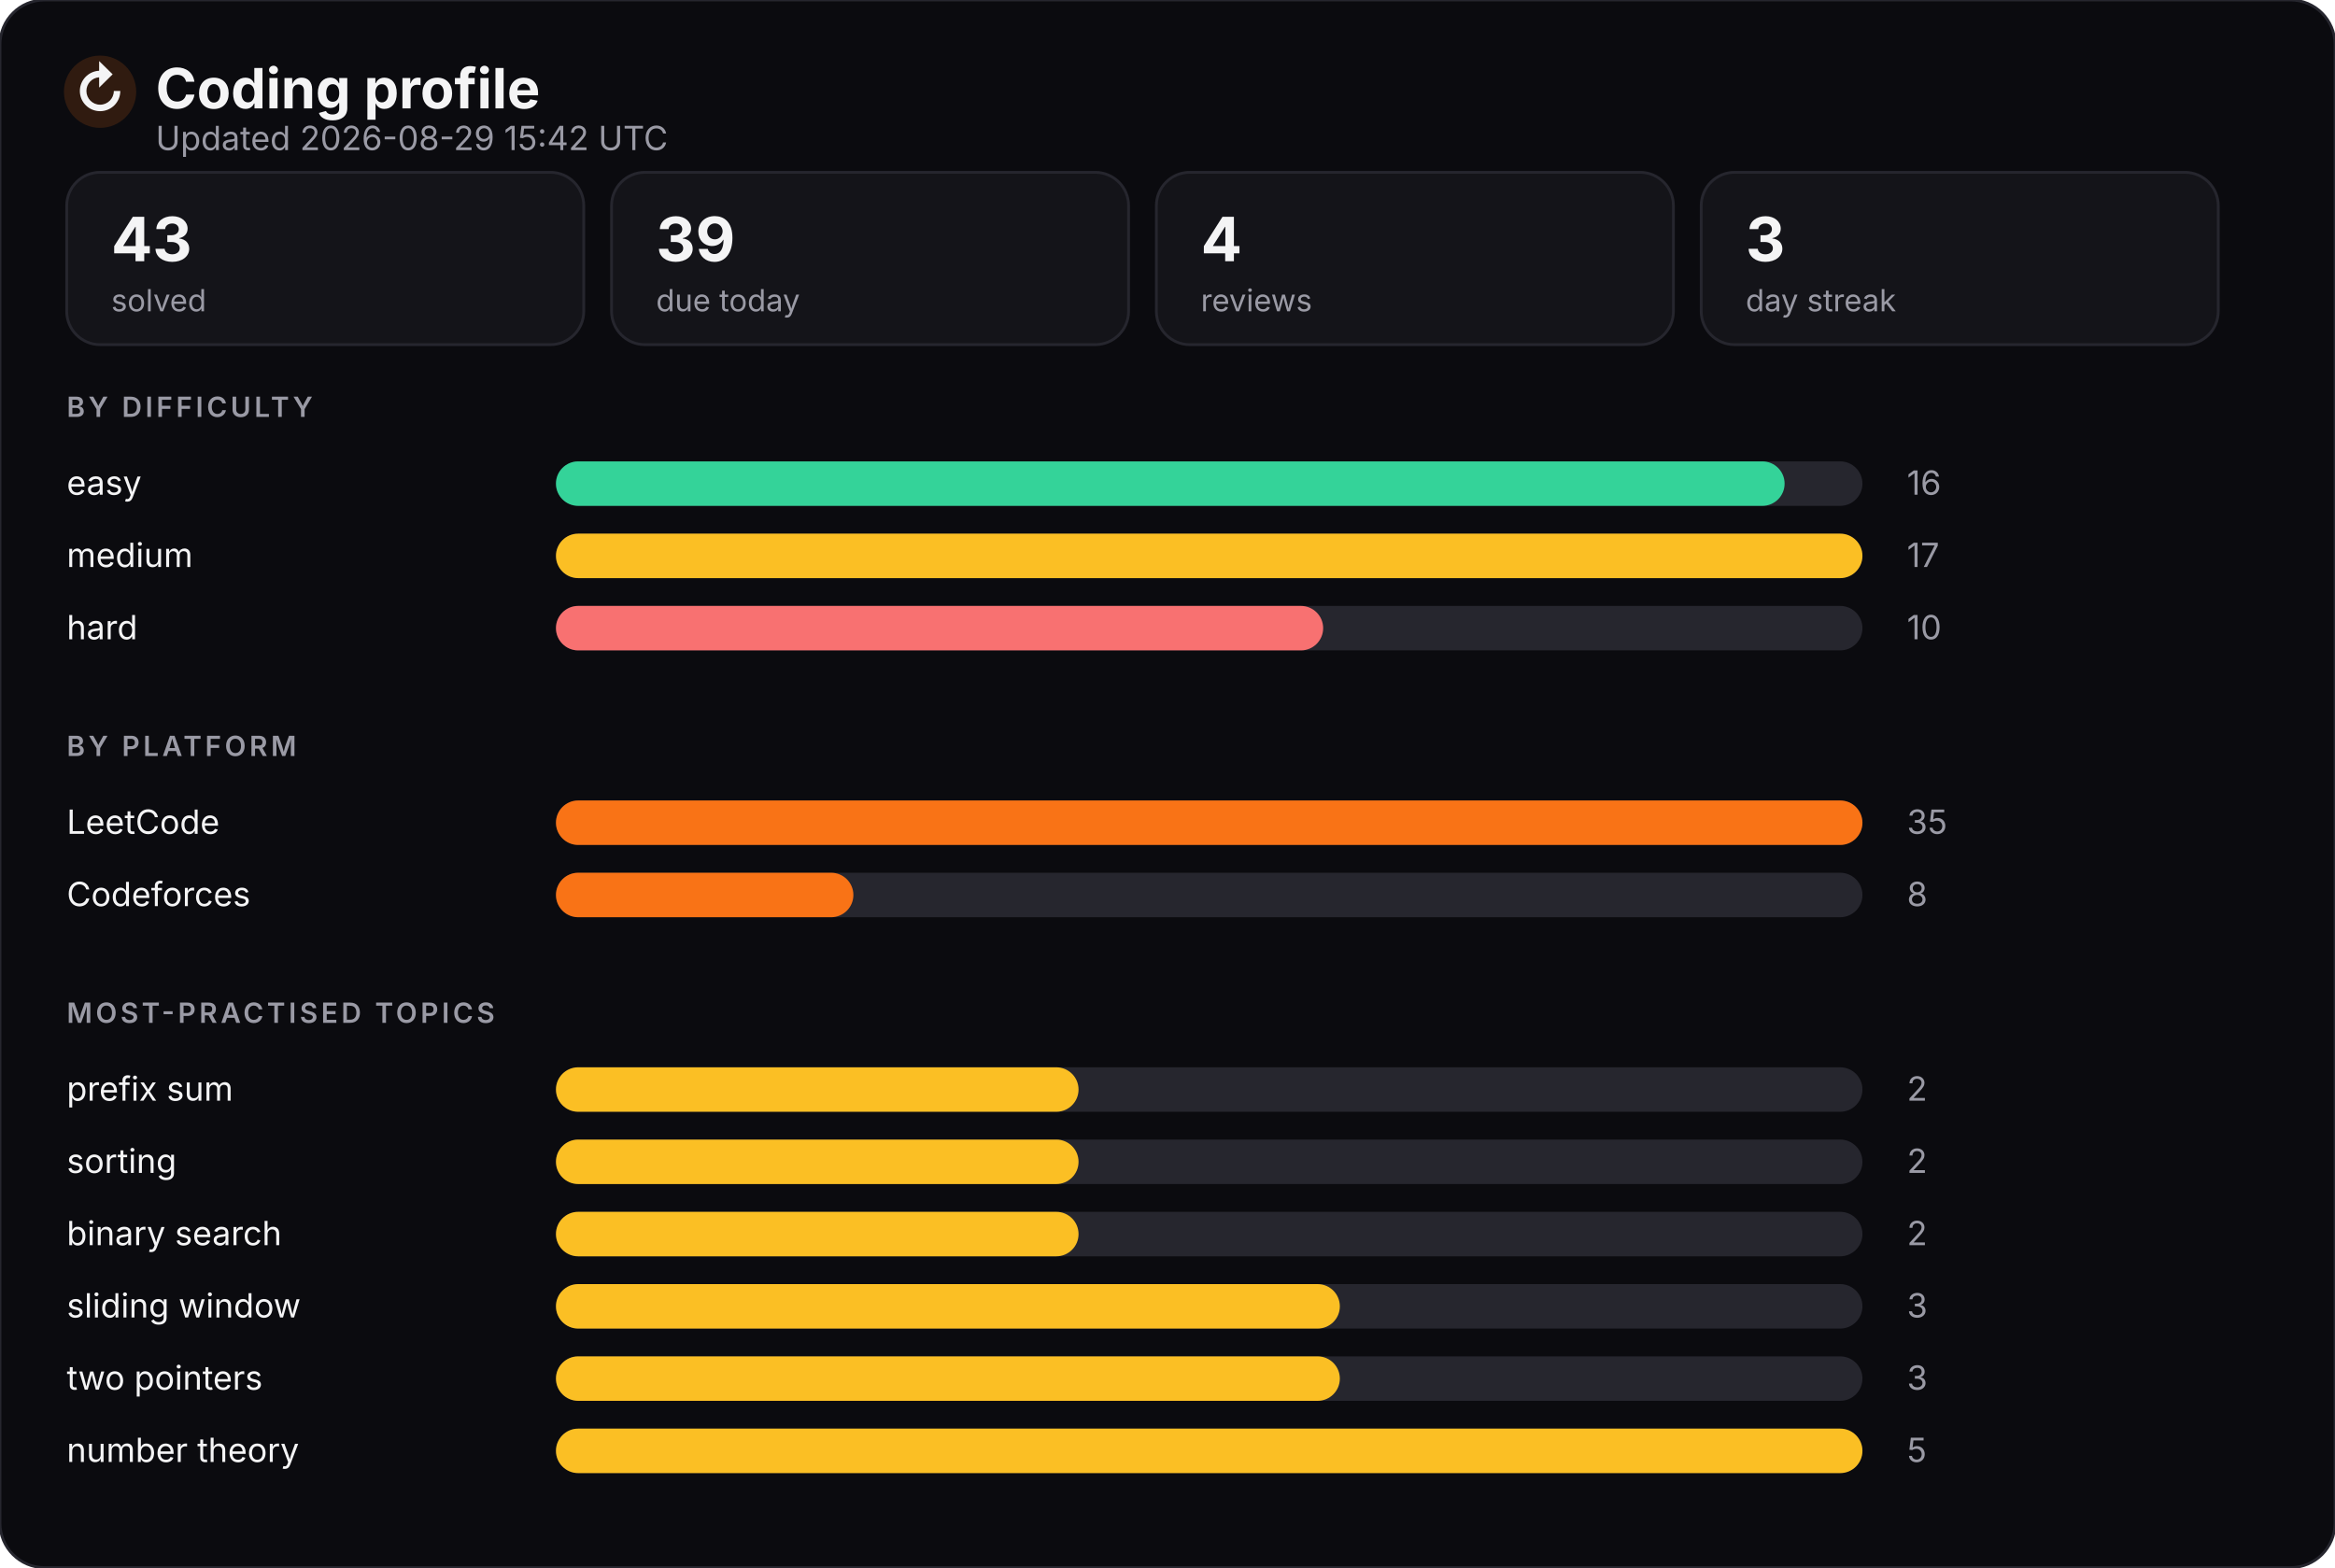
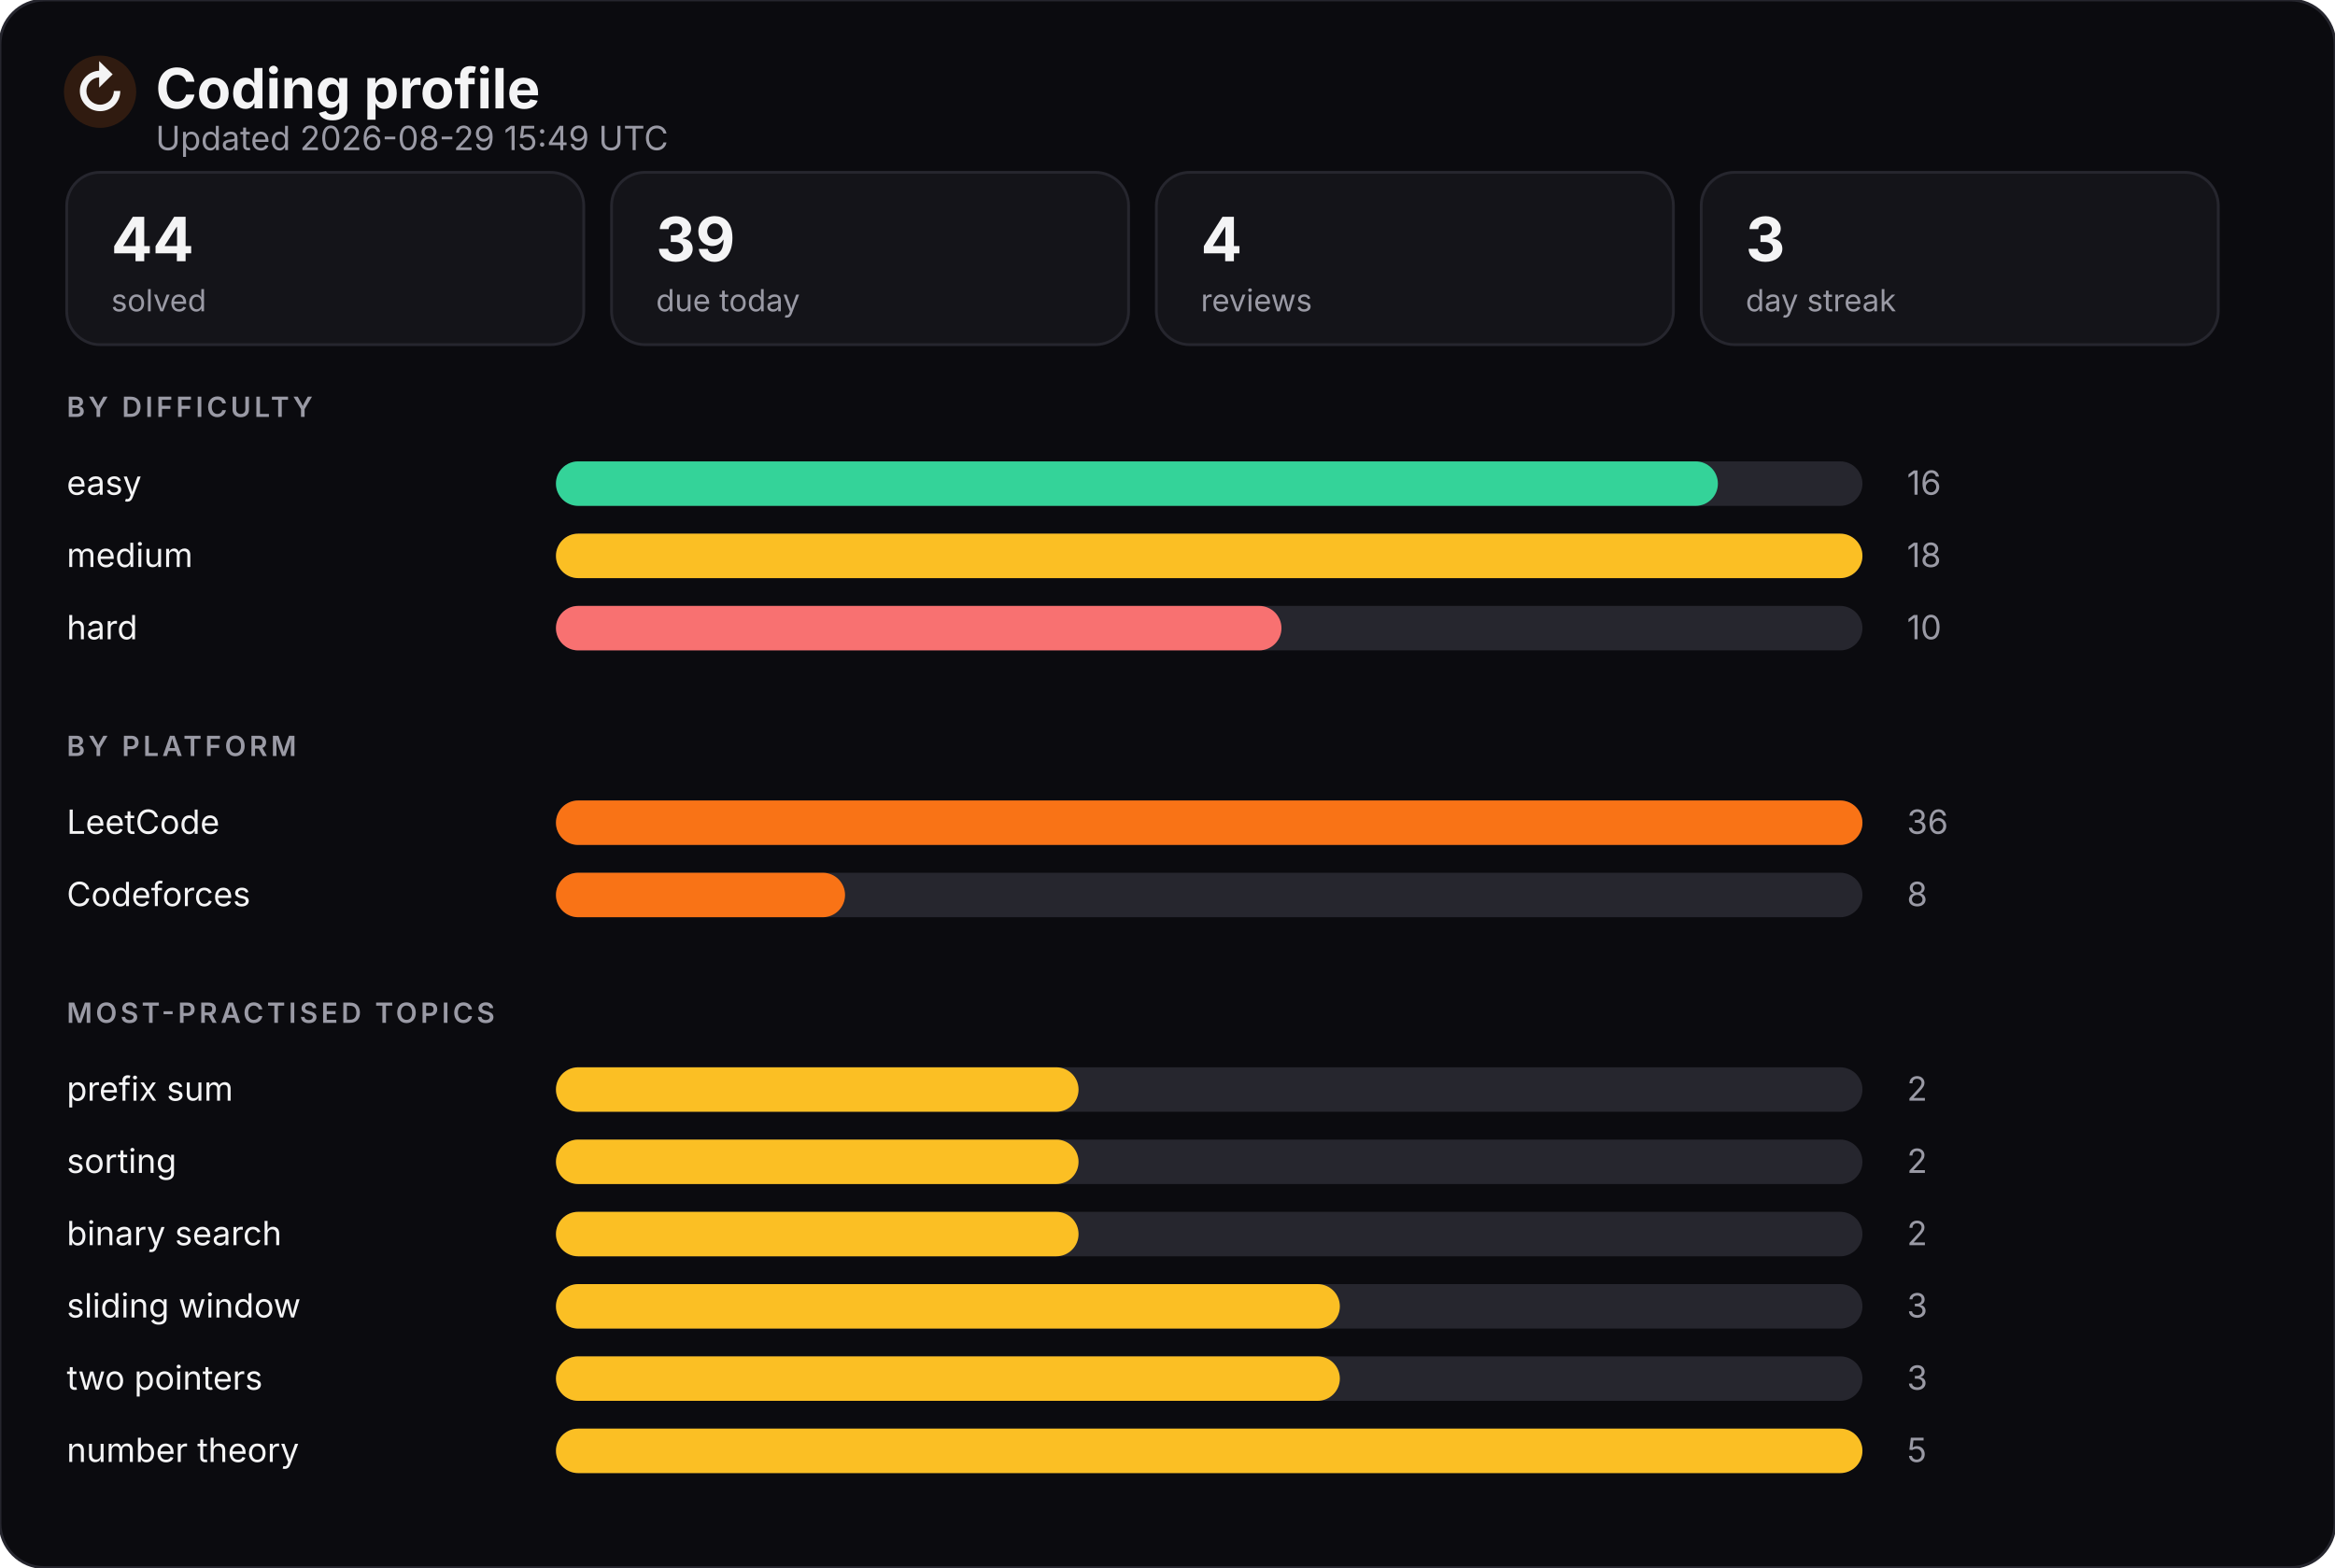
<svg xmlns="http://www.w3.org/2000/svg" width="840" height="564" viewBox="0 0 840 564" role="img" aria-label="Coding profile">
  <style>
    text { font-family: -apple-system, BlinkMacSystemFont, "Segoe UI", Inter, sans-serif; }
    .title { fill: #f4f4f5; font-size: 20px; font-weight: 700; }
    .subtitle { fill: #9a9aa5; font-size: 12px; }
    .section { fill: #9a9aa5; font-size: 10px; letter-spacing: 0.12em; font-weight: 600; }
    .label { fill: #f4f4f5; font-size: 12px; }
    .value { fill: #9a9aa5; font-size: 12px; }
    .tileValue { fill: #f4f4f5; font-size: 22px; font-weight: 700; }
    .tileLabel { fill: #9a9aa5; font-size: 11px; }

    .bar { transform-origin: 200px center; animation: grow 900ms cubic-bezier(.2,.8,.2,1) both; }
    .tile { animation: rise 600ms cubic-bezier(.2,.8,.2,1) both; }
    @keyframes grow { from { transform: scaleX(0); } to { transform: scaleX(1); } }
    @keyframes rise { from { opacity: 0; transform: translateY(6px); } to { opacity: 1; transform: none; } }
    @media (prefers-reduced-motion: reduce) {
      .bar, .tile { animation: none; }
    }
  </style>
  <rect width="840" height="564" rx="16" fill="#0b0b0f" stroke="#26262e" />
  <circle cx="36" cy="33" r="13" fill="#f97316" opacity="0.16" />
  <text x="36" y="40" class="title" fill="#f97316" text-anchor="middle">↻</text>
  <text x="56" y="39" class="title">Coding profile</text>
-   <text x="56" y="54" class="subtitle">Updated 2026-08-29 15:42 UTC</text>
+   <text x="56" y="54" class="subtitle">Updated 2026-08-29 15:49 UTC</text>
  <g class="tile" style="animation-delay:0s">
    <rect x="24" y="62" width="186" height="62" rx="12" fill="#141419" stroke="#26262e" />
-     <text x="40" y="94" class="tileValue">43</text>
+     <text x="40" y="94" class="tileValue">44</text>
    <text x="40" y="112" class="tileLabel">solved</text>
  </g>
  <g class="tile" style="animation-delay:0.06s">
    <rect x="220" y="62" width="186" height="62" rx="12" fill="#141419" stroke="#26262e" />
    <text x="236" y="94" class="tileValue">39</text>
    <text x="236" y="112" class="tileLabel">due today</text>
  </g>
  <g class="tile" style="animation-delay:0.12s">
    <rect x="416" y="62" width="186" height="62" rx="12" fill="#141419" stroke="#26262e" />
    <text x="432" y="94" class="tileValue">4</text>
    <text x="432" y="112" class="tileLabel">reviews</text>
  </g>
  <g class="tile" style="animation-delay:0.18s">
    <rect x="612" y="62" width="186" height="62" rx="12" fill="#141419" stroke="#26262e" />
    <text x="628" y="94" class="tileValue">3</text>
    <text x="628" y="112" class="tileLabel">day streak</text>
  </g>
  <text x="24" y="150" class="section">BY DIFFICULTY</text>
  <text x="24" y="178" class="label">easy</text>
  <rect x="200" y="166" width="470" height="16" rx="8" fill="#26262e" />
-   <rect x="200" y="166" width="442" height="16" rx="8" fill="#34d399" class="bar" style="animation-delay:0s" />
+   <rect x="200" y="166" width="418" height="16" rx="8" fill="#34d399" class="bar" style="animation-delay:0s" />
  <text x="686" y="178" class="value">16</text>
  <text x="24" y="204" class="label">medium</text>
  <rect x="200" y="192" width="470" height="16" rx="8" fill="#26262e" />
  <rect x="200" y="192" width="470" height="16" rx="8" fill="#fbbf24" class="bar" style="animation-delay:0.08s" />
-   <text x="686" y="204" class="value">17</text>
+   <text x="686" y="204" class="value">18</text>
  <text x="24" y="230" class="label">hard</text>
  <rect x="200" y="218" width="470" height="16" rx="8" fill="#26262e" />
-   <rect x="200" y="218" width="276" height="16" rx="8" fill="#f87171" class="bar" style="animation-delay:0.16s" />
+   <rect x="200" y="218" width="261" height="16" rx="8" fill="#f87171" class="bar" style="animation-delay:0.16s" />
  <text x="686" y="230" class="value">10</text>
  <text x="24" y="272" class="section">BY PLATFORM</text>
  <text x="24" y="300" class="label">LeetCode</text>
  <rect x="200" y="288" width="470" height="16" rx="8" fill="#26262e" />
  <rect x="200" y="288" width="470" height="16" rx="8" fill="#f97316" class="bar" style="animation-delay:0.24s" />
-   <text x="686" y="300" class="value">35</text>
+   <text x="686" y="300" class="value">36</text>
  <text x="24" y="326" class="label">Codeforces</text>
  <rect x="200" y="314" width="470" height="16" rx="8" fill="#26262e" />
-   <rect x="200" y="314" width="107" height="16" rx="8" fill="#f97316" class="bar" style="animation-delay:0.32s" />
+   <rect x="200" y="314" width="104" height="16" rx="8" fill="#f97316" class="bar" style="animation-delay:0.32s" />
  <text x="686" y="326" class="value">8</text>
  <text x="24" y="368" class="section">MOST-PRACTISED TOPICS</text>
  <text x="24" y="396" class="label">prefix sum</text>
  <rect x="200" y="384" width="470" height="16" rx="8" fill="#26262e" />
  <rect x="200" y="384" width="188" height="16" rx="8" fill="#fbbf24" class="bar" style="animation-delay:0.4s" />
  <text x="686" y="396" class="value">2</text>
  <text x="24" y="422" class="label">sorting</text>
  <rect x="200" y="410" width="470" height="16" rx="8" fill="#26262e" />
  <rect x="200" y="410" width="188" height="16" rx="8" fill="#fbbf24" class="bar" style="animation-delay:0.48s" />
  <text x="686" y="422" class="value">2</text>
  <text x="24" y="448" class="label">binary search</text>
  <rect x="200" y="436" width="470" height="16" rx="8" fill="#26262e" />
  <rect x="200" y="436" width="188" height="16" rx="8" fill="#fbbf24" class="bar" style="animation-delay:0.56s" />
  <text x="686" y="448" class="value">2</text>
  <text x="24" y="474" class="label">sliding window</text>
  <rect x="200" y="462" width="470" height="16" rx="8" fill="#26262e" />
  <rect x="200" y="462" width="282" height="16" rx="8" fill="#fbbf24" class="bar" style="animation-delay:0.64s" />
  <text x="686" y="474" class="value">3</text>
  <text x="24" y="500" class="label">two pointers</text>
  <rect x="200" y="488" width="470" height="16" rx="8" fill="#26262e" />
  <rect x="200" y="488" width="282" height="16" rx="8" fill="#fbbf24" class="bar" style="animation-delay:0.72s" />
  <text x="686" y="500" class="value">3</text>
  <text x="24" y="526" class="label">number theory</text>
  <rect x="200" y="514" width="470" height="16" rx="8" fill="#26262e" />
  <rect x="200" y="514" width="470" height="16" rx="8" fill="#fbbf24" class="bar" style="animation-delay:0.8s" />
  <text x="686" y="526" class="value">5</text>
</svg>
